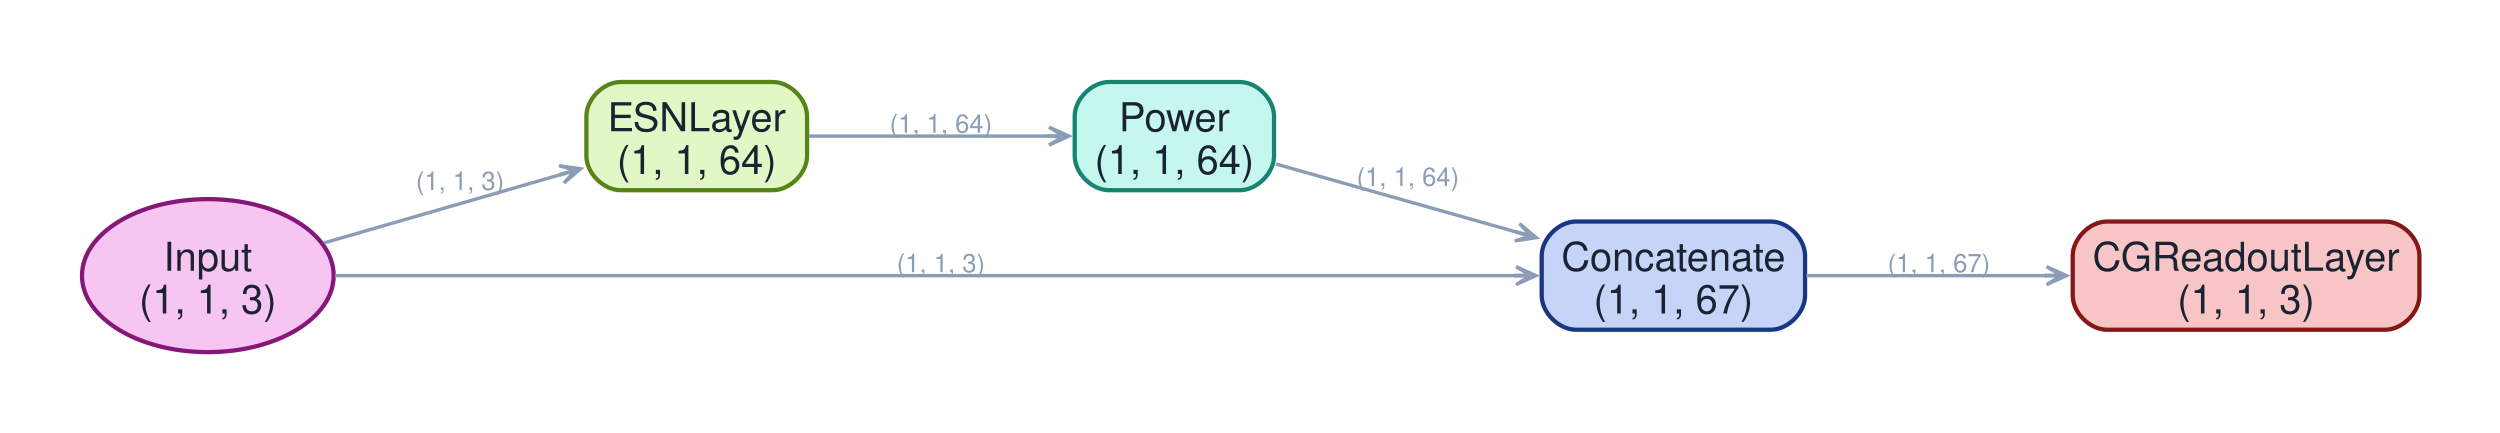
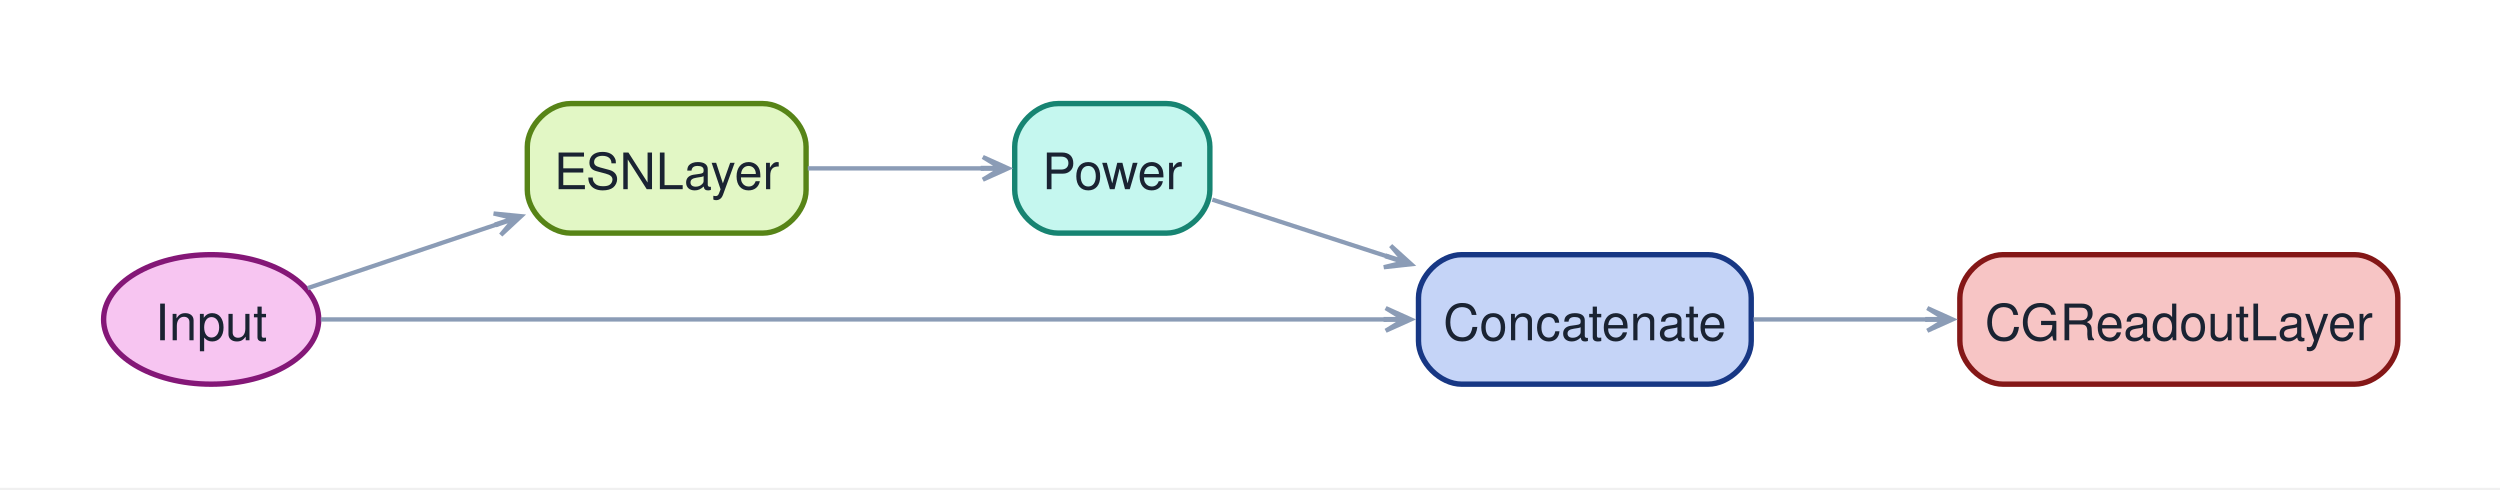
- <svg xmlns="http://www.w3.org/2000/svg" width="878pt" height="152pt" viewBox="0.00 0.00 878.00 152.00">
-   <g id="graph0" class="graph" transform="scale(1 1) rotate(0) translate(28.8 123.67)">
-     <polygon fill="white" stroke="none" points="-28.8,28.8 -28.8,-123.67 849.69,-123.67 849.69,28.8 -28.8,28.8" />
+ <svg xmlns="http://www.w3.org/2000/svg" width="695pt" height="136pt" viewBox="0.00 0.00 695.00 136.00">
+   <g id="graph0" class="graph" transform="scale(1 1) rotate(0) translate(28.8 106.8)">
+     <polygon fill="white" stroke="none" points="-28.8,28.8 -28.8,-106.8 666.59,-106.8 666.59,28.8 -28.8,28.8" />
    <g id="node1" class="node">
-       <ellipse fill="#f7c5f1" stroke="#841777" stroke-width="1.5" cx="44.19" cy="-26.87" rx="44.19" ry="26.87" />
-       <text xml:space="preserve" text-anchor="middle" x="44.19" y="-28.57" font-family="Helvetica Neue,Helvetica,Arial,sans-serif" font-size="14.00" fill="#1a2332">Input</text>
-       <text xml:space="preserve" text-anchor="middle" x="44.19" y="-13.57" font-family="Helvetica Neue,Helvetica,Arial,sans-serif" font-size="14.00" fill="#1a2332">(1, 1, 3)</text>
+       <ellipse fill="#f7c5f1" stroke="#841777" stroke-width="1.5" cx="29.9" cy="-18" rx="29.9" ry="18" />
+       <text xml:space="preserve" text-anchor="middle" x="29.9" y="-12.2" font-family="Helvetica Neue,Helvetica,Arial,sans-serif" font-size="14.00" fill="#1a2332">Input</text>
    </g>
    <g id="node2" class="node">
-       <path fill="#e2f7c5" stroke="#578417" stroke-width="1.5" d="M242.64,-94.87C242.64,-94.87 189.14,-94.87 189.14,-94.87 183.14,-94.87 177.14,-88.87 177.14,-82.87 177.14,-82.87 177.14,-68.87 177.14,-68.87 177.14,-62.87 183.14,-56.87 189.14,-56.87 189.14,-56.87 242.64,-56.87 242.64,-56.87 248.64,-56.87 254.64,-62.87 254.64,-68.87 254.64,-68.87 254.64,-82.87 254.64,-82.87 254.64,-88.87 248.64,-94.87 242.64,-94.87" />
-       <text xml:space="preserve" text-anchor="middle" x="215.89" y="-77.57" font-family="Helvetica Neue,Helvetica,Arial,sans-serif" font-size="14.00" fill="#1a2332">ESNLayer</text>
-       <text xml:space="preserve" text-anchor="middle" x="215.89" y="-62.57" font-family="Helvetica Neue,Helvetica,Arial,sans-serif" font-size="14.00" fill="#1a2332">(1, 1, 64)</text>
+       <path fill="#e2f7c5" stroke="#578417" stroke-width="1.5" d="M183.29,-78C183.29,-78 129.79,-78 129.79,-78 123.79,-78 117.79,-72 117.79,-66 117.79,-66 117.79,-54 117.79,-54 117.79,-48 123.79,-42 129.79,-42 129.79,-42 183.29,-42 183.29,-42 189.29,-42 195.29,-48 195.29,-54 195.29,-54 195.29,-66 195.29,-66 195.29,-72 189.29,-78 183.29,-78" />
+       <text xml:space="preserve" text-anchor="middle" x="156.54" y="-54.2" font-family="Helvetica Neue,Helvetica,Arial,sans-serif" font-size="14.00" fill="#1a2332">ESNLayer</text>
    </g>
    <g id="edge1" class="edge">
-       <path fill="none" stroke="#8b9cb6" stroke-width="1.2" d="M84.98,-38.36C110.02,-45.59 142.42,-54.95 168.61,-62.51" />
-       <polygon fill="#8b9cb6" stroke="#8b9cb6" stroke-width="1.2" points="175.11,-64.39 167.52,-65.47 173.13,-63.92 168.36,-62.54 168.39,-62.44 168.42,-62.35 173.18,-63.72 169.26,-59.42 175.11,-64.39" />
-       <text xml:space="preserve" text-anchor="middle" x="132.76" y="-56.96" font-family="Helvetica Neue,Helvetica,Arial,sans-serif" font-size="9.00" fill="#8b9cb6">(1, 1, 3)</text>
+       <path fill="none" stroke="#8b9cb6" stroke-width="1.2" d="M56.72,-26.7C72.07,-31.87 91.98,-38.58 109.91,-44.62" />
+       <polygon fill="#8b9cb6" stroke="#8b9cb6" stroke-width="1.2" points="116.06,-46.7 108.42,-47.45 114.1,-46.14 109.39,-44.56 109.43,-44.46 109.46,-44.37 114.16,-45.95 110.43,-41.48 116.06,-46.7" />
    </g>
    <g id="node4" class="node">
-       <path fill="#c5d4f7" stroke="#173784" stroke-width="1.5" d="M593.14,-45.87C593.14,-45.87 524.64,-45.87 524.64,-45.87 518.64,-45.87 512.64,-39.87 512.64,-33.87 512.64,-33.87 512.64,-19.87 512.64,-19.87 512.64,-13.87 518.64,-7.87 524.64,-7.87 524.64,-7.87 593.14,-7.87 593.14,-7.87 599.14,-7.87 605.14,-13.87 605.14,-19.87 605.14,-19.87 605.14,-33.87 605.14,-33.87 605.14,-39.87 599.14,-45.87 593.14,-45.87" />
-       <text xml:space="preserve" text-anchor="middle" x="558.89" y="-28.57" font-family="Helvetica Neue,Helvetica,Arial,sans-serif" font-size="14.00" fill="#1a2332">Concatenate</text>
-       <text xml:space="preserve" text-anchor="middle" x="558.89" y="-13.57" font-family="Helvetica Neue,Helvetica,Arial,sans-serif" font-size="14.00" fill="#1a2332">(1, 1, 67)</text>
+       <path fill="#c5d4f7" stroke="#173784" stroke-width="1.5" d="M446.04,-36C446.04,-36 377.54,-36 377.54,-36 371.54,-36 365.54,-30 365.54,-24 365.54,-24 365.54,-12 365.54,-12 365.54,-6 371.54,0 377.54,0 377.54,0 446.04,0 446.04,0 452.04,0 458.04,-6 458.04,-12 458.04,-12 458.04,-24 458.04,-24 458.04,-30 452.04,-36 446.04,-36" />
+       <text xml:space="preserve" text-anchor="middle" x="411.79" y="-12.2" font-family="Helvetica Neue,Helvetica,Arial,sans-serif" font-size="14.00" fill="#1a2332">Concatenate</text>
    </g>
    <g id="edge3" class="edge">
-       <path fill="none" stroke="#8b9cb6" stroke-width="1.2" d="M88.91,-26.87C182.41,-26.87 401.63,-26.87 503.76,-26.87" />
-       <polygon fill="#8b9cb6" stroke="#8b9cb6" stroke-width="1.2" points="510.63,-26.87 503.63,-30.02 508.59,-26.97 503.63,-26.97 503.63,-26.87 503.63,-26.77 508.59,-26.77 503.63,-23.72 510.63,-26.87" />
-       <text xml:space="preserve" text-anchor="middle" x="301.64" y="-28.07" font-family="Helvetica Neue,Helvetica,Arial,sans-serif" font-size="9.00" fill="#8b9cb6">(1, 1, 3)</text>
+       <path fill="none" stroke="#8b9cb6" stroke-width="1.2" d="M60.39,-18C124.1,-18 275.38,-18 356.76,-18" />
+       <polygon fill="#8b9cb6" stroke="#8b9cb6" stroke-width="1.2" points="363.43,-18 356.43,-21.15 361.39,-18.1 356.43,-18.1 356.43,-18 356.43,-17.9 361.39,-17.9 356.43,-14.85 363.43,-18" />
    </g>
    <g id="node3" class="node">
-       <path fill="#c5f7ef" stroke="#178472" stroke-width="1.5" d="M406.64,-94.87C406.64,-94.87 360.64,-94.87 360.64,-94.87 354.64,-94.87 348.64,-88.87 348.64,-82.87 348.64,-82.87 348.64,-68.87 348.64,-68.87 348.64,-62.87 354.64,-56.87 360.64,-56.87 360.64,-56.87 406.64,-56.87 406.64,-56.87 412.64,-56.87 418.64,-62.87 418.64,-68.87 418.64,-68.87 418.64,-82.87 418.64,-82.87 418.64,-88.87 412.64,-94.87 406.64,-94.87" />
-       <text xml:space="preserve" text-anchor="middle" x="383.64" y="-77.57" font-family="Helvetica Neue,Helvetica,Arial,sans-serif" font-size="14.00" fill="#1a2332">Power</text>
-       <text xml:space="preserve" text-anchor="middle" x="383.64" y="-62.57" font-family="Helvetica Neue,Helvetica,Arial,sans-serif" font-size="14.00" fill="#1a2332">(1, 1, 64)</text>
+       <path fill="#c5f7ef" stroke="#178472" stroke-width="1.5" d="M295.54,-78C295.54,-78 265.29,-78 265.29,-78 259.29,-78 253.29,-72 253.29,-66 253.29,-66 253.29,-54 253.29,-54 253.29,-48 259.29,-42 265.29,-42 265.29,-42 295.54,-42 295.54,-42 301.54,-42 307.54,-48 307.54,-54 307.54,-54 307.54,-66 307.54,-66 307.54,-72 301.54,-78 295.54,-78" />
+       <text xml:space="preserve" text-anchor="middle" x="280.42" y="-54.2" font-family="Helvetica Neue,Helvetica,Arial,sans-serif" font-size="14.00" fill="#1a2332">Power</text>
    </g>
    <g id="edge2" class="edge">
-       <path fill="none" stroke="#8b9cb6" stroke-width="1.2" d="M255.33,-75.87C280.62,-75.87 313.73,-75.87 339.85,-75.87" />
-       <polygon fill="#8b9cb6" stroke="#8b9cb6" stroke-width="1.2" points="346.61,-75.87 339.61,-79.02 344.57,-75.97 339.61,-75.97 339.61,-75.87 339.61,-75.77 344.57,-75.77 339.61,-72.72 346.61,-75.87" />
-       <text xml:space="preserve" text-anchor="middle" x="301.64" y="-77.07" font-family="Helvetica Neue,Helvetica,Arial,sans-serif" font-size="9.00" fill="#8b9cb6">(1, 1, 64)</text>
+       <path fill="none" stroke="#8b9cb6" stroke-width="1.2" d="M195.77,-60C211.44,-60 229.44,-60 244.73,-60" />
+       <polygon fill="#8b9cb6" stroke="#8b9cb6" stroke-width="1.2" points="251.44,-60 244.44,-63.15 249.41,-60.1 244.44,-60.1 244.44,-60 244.44,-59.9 249.41,-59.9 244.44,-56.85 251.44,-60" />
    </g>
    <g id="edge4" class="edge">
-       <path fill="none" stroke="#8b9cb6" stroke-width="1.2" d="M419.28,-66.07C443.55,-59.21 476.45,-49.9 504.11,-42.08" />
-       <polygon fill="#8b9cb6" stroke="#8b9cb6" stroke-width="1.2" points="510.73,-40.21 504.85,-45.14 508.79,-40.86 504.02,-42.21 503.99,-42.11 503.96,-42.02 508.74,-40.67 503.13,-39.08 510.73,-40.21" />
-       <text xml:space="preserve" text-anchor="middle" x="465.64" y="-58.4" font-family="Helvetica Neue,Helvetica,Arial,sans-serif" font-size="9.00" fill="#8b9cb6">(1, 1, 64)</text>
+       <path fill="none" stroke="#8b9cb6" stroke-width="1.2" d="M308.23,-51.3C322.41,-46.69 340.35,-40.87 357.24,-35.39" />
+       <polygon fill="#8b9cb6" stroke="#8b9cb6" stroke-width="1.2" points="363.52,-33.35 357.83,-38.5 361.61,-34.07 356.89,-35.6 356.86,-35.51 356.83,-35.41 361.55,-33.88 355.89,-32.51 363.52,-33.35" />
    </g>
    <g id="node5" class="node">
-       <path fill="#f7c5c5" stroke="#841717" stroke-width="1.5" d="M808.89,-45.87C808.89,-45.87 711.14,-45.87 711.14,-45.87 705.14,-45.87 699.14,-39.87 699.14,-33.87 699.14,-33.87 699.14,-19.87 699.14,-19.87 699.14,-13.87 705.14,-7.87 711.14,-7.87 711.14,-7.87 808.89,-7.87 808.89,-7.87 814.89,-7.87 820.89,-13.87 820.89,-19.87 820.89,-19.87 820.89,-33.87 820.89,-33.87 820.89,-39.87 814.89,-45.87 808.89,-45.87" />
-       <text xml:space="preserve" text-anchor="middle" x="760.01" y="-28.57" font-family="Helvetica Neue,Helvetica,Arial,sans-serif" font-size="14.00" fill="#1a2332">CGReadoutLayer</text>
-       <text xml:space="preserve" text-anchor="middle" x="760.01" y="-13.57" font-family="Helvetica Neue,Helvetica,Arial,sans-serif" font-size="14.00" fill="#1a2332">(1, 1, 3)</text>
+       <path fill="#f7c5c5" stroke="#841717" stroke-width="1.5" d="M625.79,-36C625.79,-36 528.04,-36 528.04,-36 522.04,-36 516.04,-30 516.04,-24 516.04,-24 516.04,-12 516.04,-12 516.04,-6 522.04,0 528.04,0 528.04,0 625.79,0 625.79,0 631.79,0 637.79,-6 637.79,-12 637.79,-12 637.79,-24 637.79,-24 637.79,-30 631.79,-36 625.79,-36" />
+       <text xml:space="preserve" text-anchor="middle" x="576.92" y="-12.2" font-family="Helvetica Neue,Helvetica,Arial,sans-serif" font-size="14.00" fill="#1a2332">CGReadoutLayer</text>
    </g>
    <g id="edge5" class="edge">
-       <path fill="none" stroke="#8b9cb6" stroke-width="1.2" d="M605.57,-26.87C630.65,-26.87 662.26,-26.87 690.26,-26.87" />
-       <polygon fill="#8b9cb6" stroke="#8b9cb6" stroke-width="1.2" points="696.98,-26.87 689.98,-30.02 694.94,-26.97 689.98,-26.97 689.98,-26.87 689.98,-26.77 694.94,-26.77 689.98,-23.72 696.98,-26.87" />
-       <text xml:space="preserve" text-anchor="middle" x="652.14" y="-28.07" font-family="Helvetica Neue,Helvetica,Arial,sans-serif" font-size="9.00" fill="#8b9cb6">(1, 1, 67)</text>
+       <path fill="none" stroke="#8b9cb6" stroke-width="1.2" d="M458.67,-18C473.67,-18 490.69,-18 507.01,-18" />
+       <polygon fill="#8b9cb6" stroke="#8b9cb6" stroke-width="1.2" points="514,-18 507,-21.15 511.97,-18.1 507,-18.1 507,-18 507,-17.9 511.97,-17.9 507,-14.85 514,-18" />
    </g>
  </g>
</svg>
